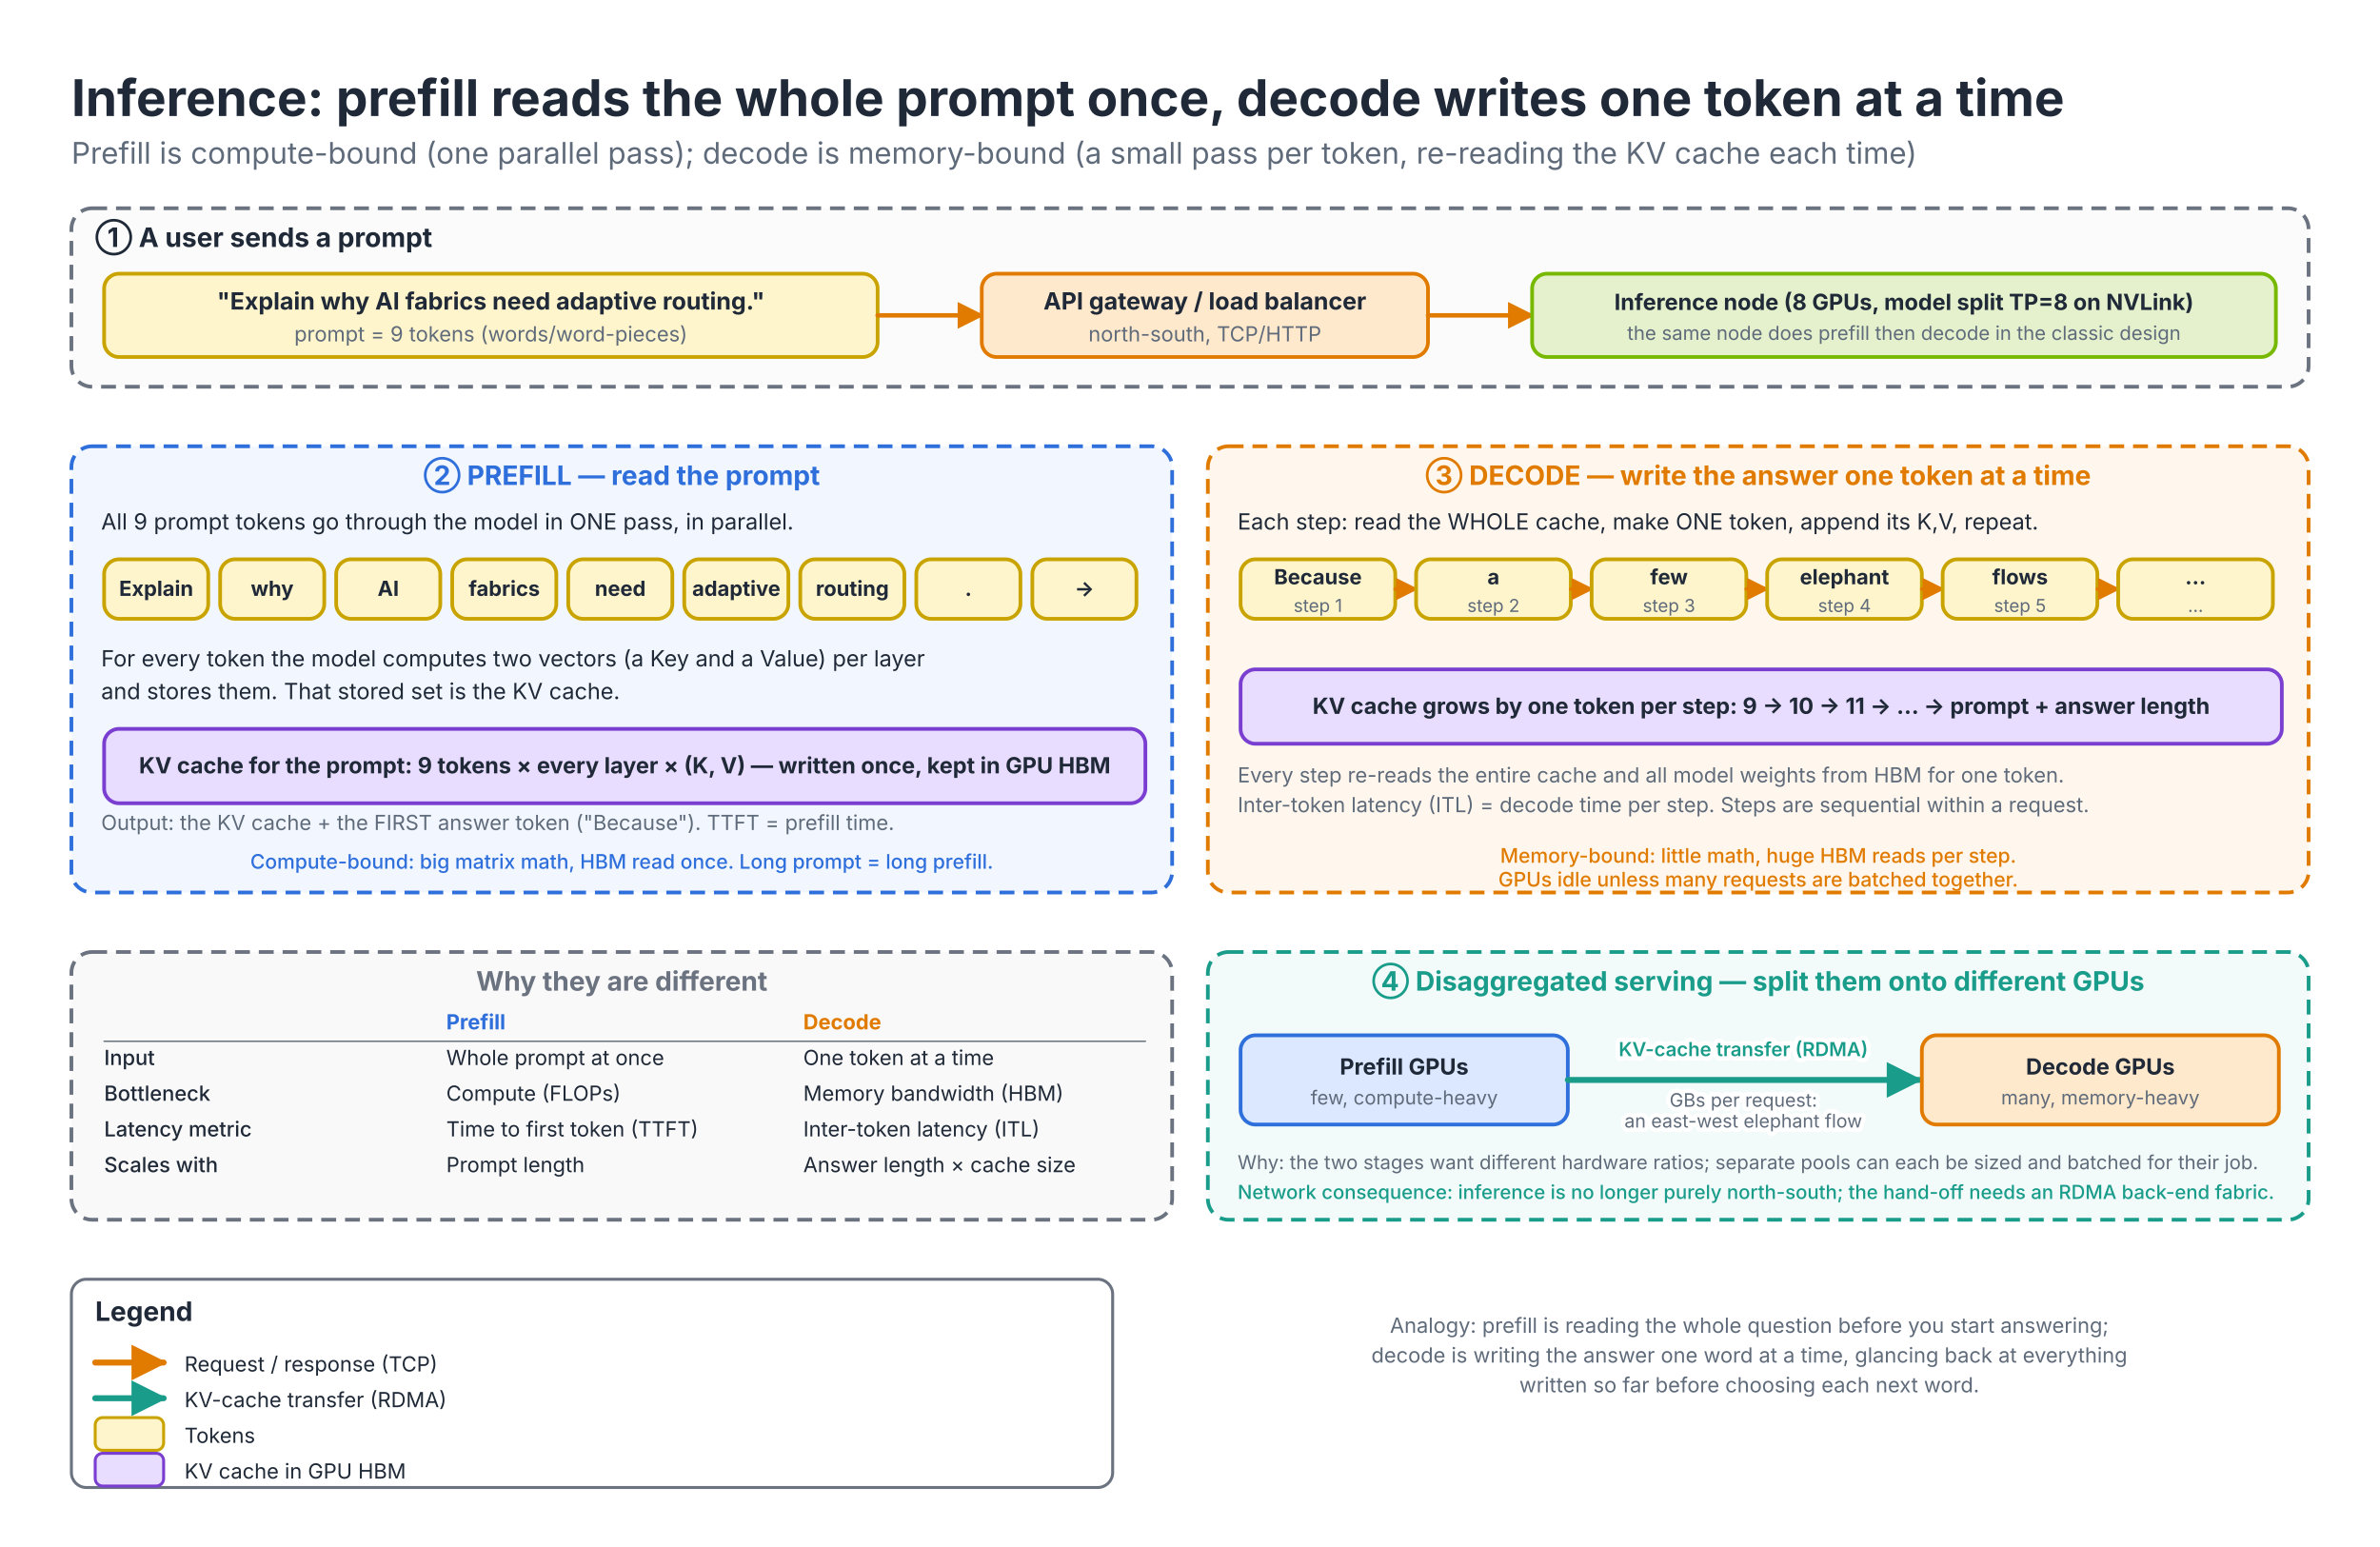
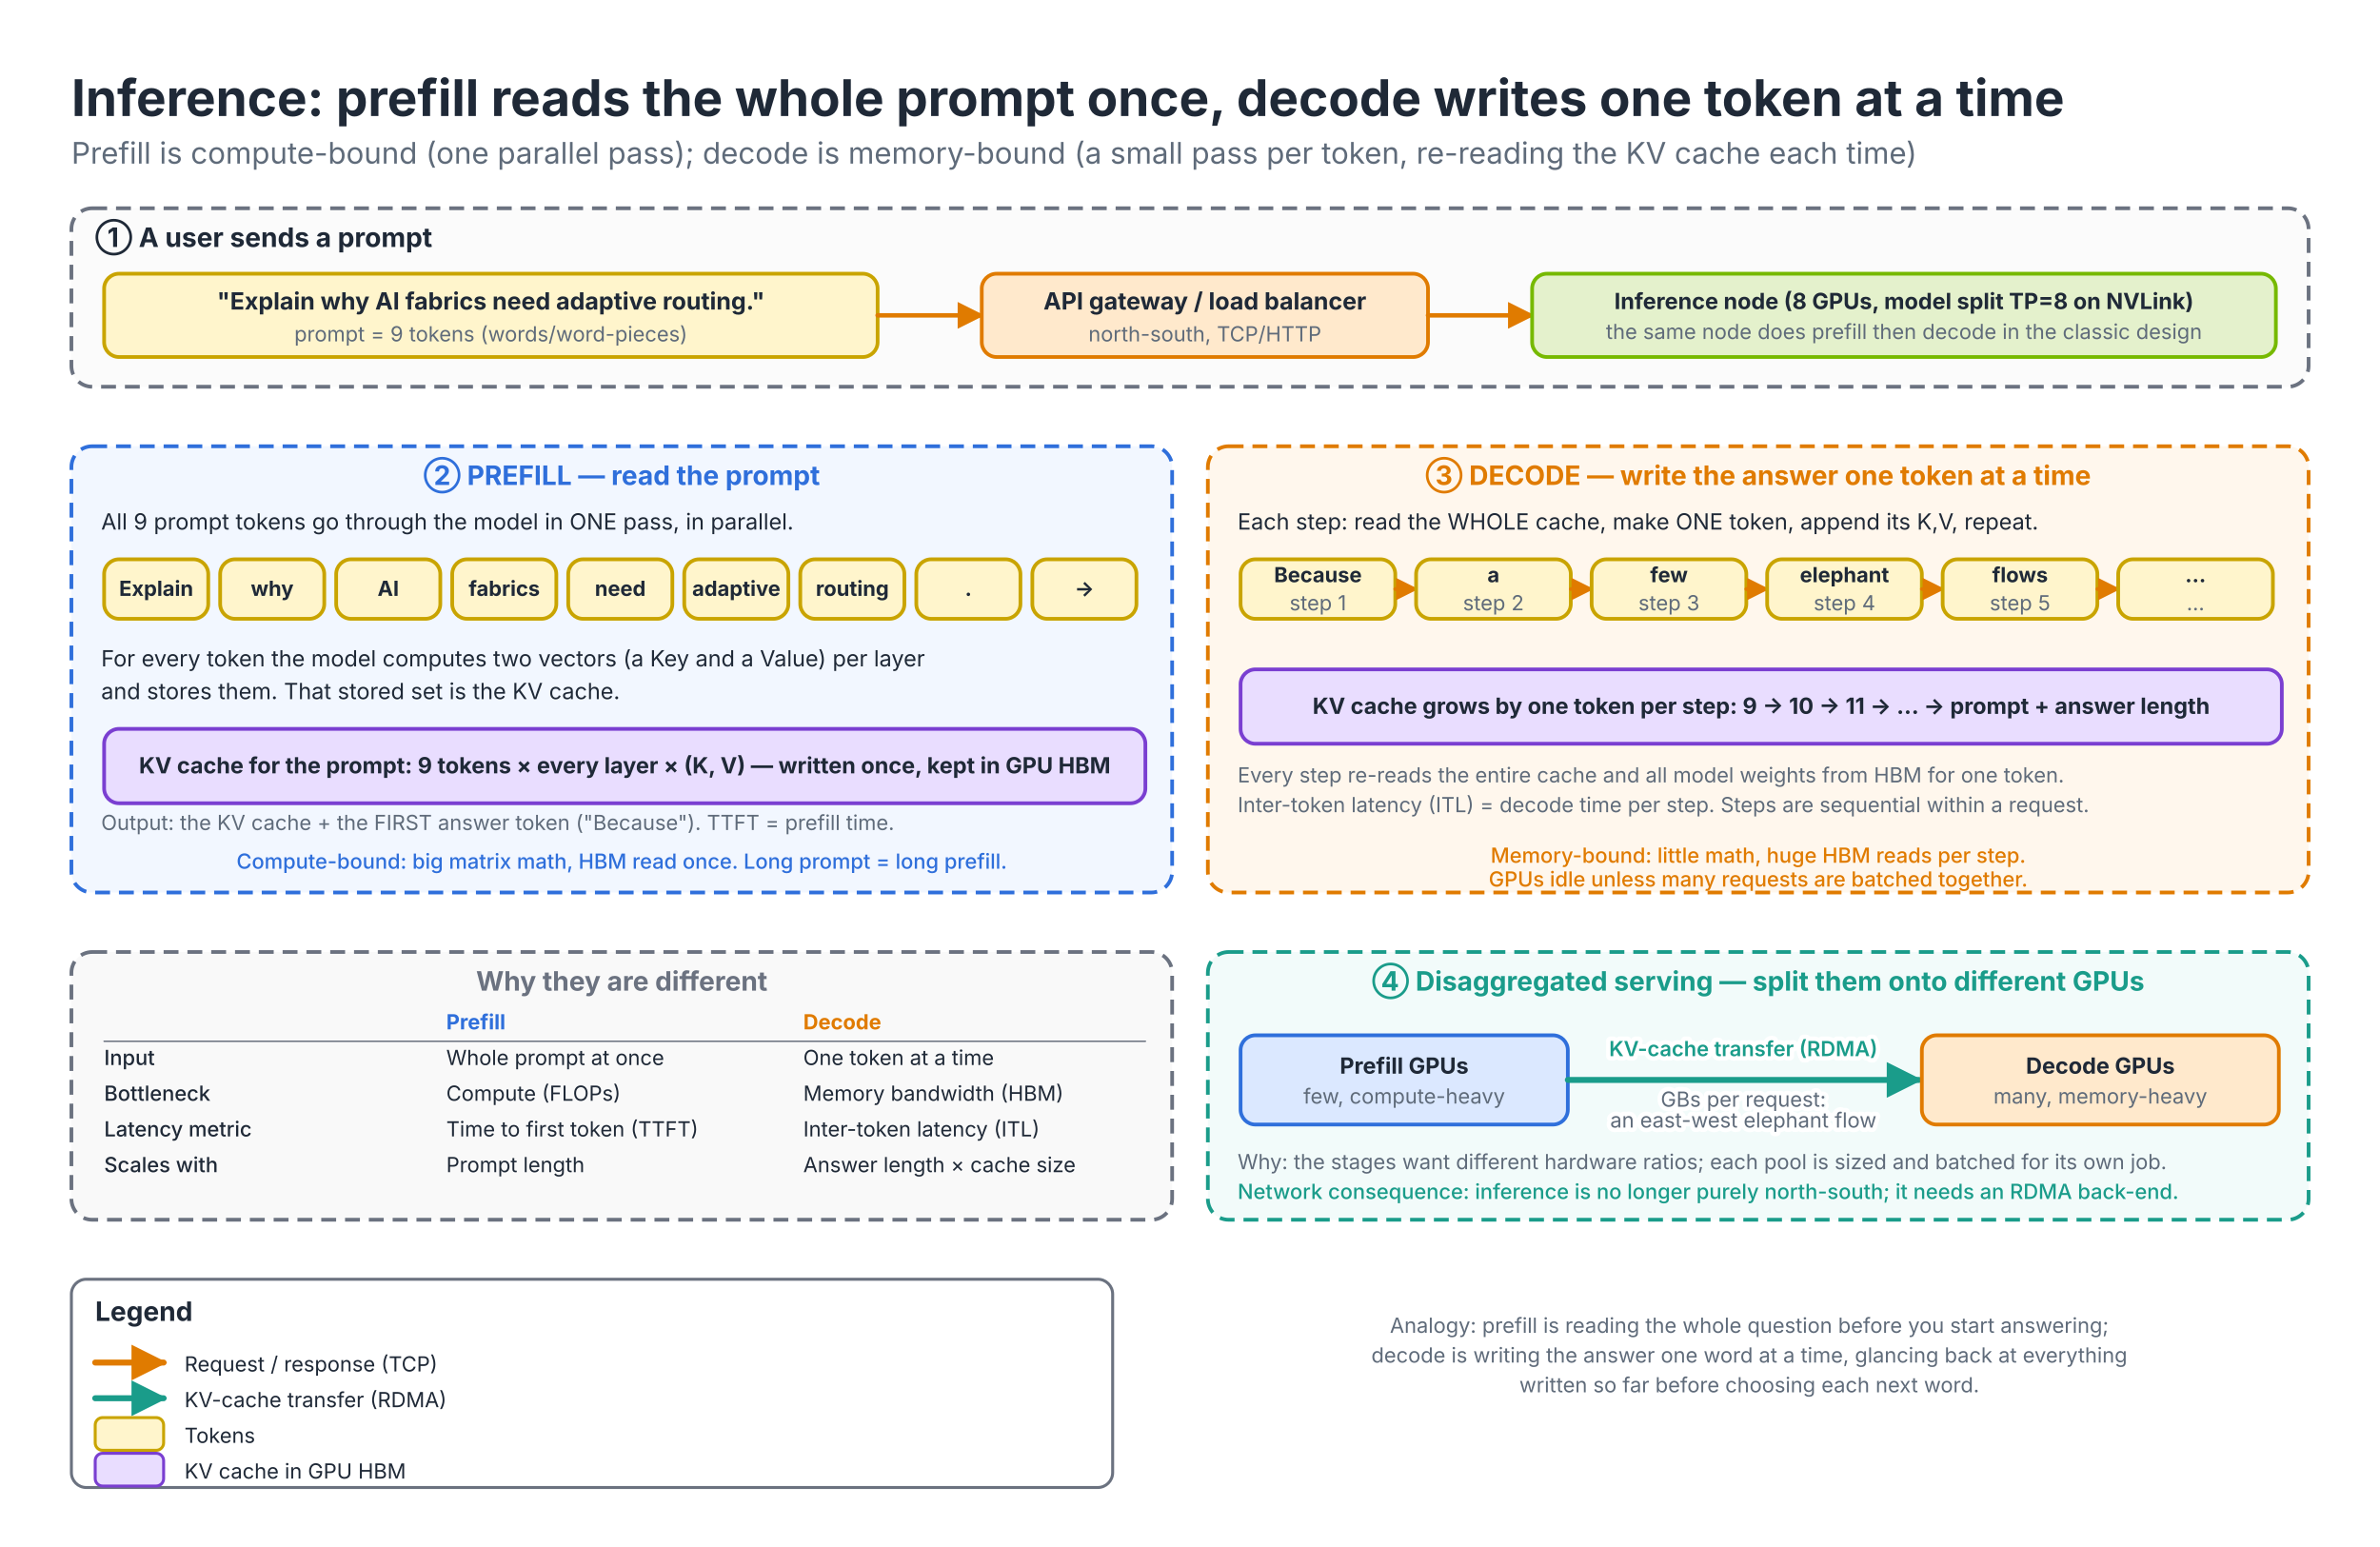
<svg xmlns="http://www.w3.org/2000/svg" viewBox="0 0 1600 1040" width="100%" role="img" aria-label="Inference: prefill reads the whole prompt once, decode writes one token at a time">
  <defs>
    <marker id="arrow-blue" viewBox="0 0 10 10" refX="9" refY="5" markerWidth="6" markerHeight="6" orient="auto-start-reverse">
      <path d="M0,0 L10,5 L0,10 z" fill="#2f6fdb" />
    </marker>
    <marker id="arrow-orange" viewBox="0 0 10 10" refX="9" refY="5" markerWidth="6" markerHeight="6" orient="auto-start-reverse">
      <path d="M0,0 L10,5 L0,10 z" fill="#e07b00" />
    </marker>
    <marker id="arrow-green" viewBox="0 0 10 10" refX="9" refY="5" markerWidth="6" markerHeight="6" orient="auto-start-reverse">
      <path d="M0,0 L10,5 L0,10 z" fill="#76b900" />
    </marker>
    <marker id="arrow-teal" viewBox="0 0 10 10" refX="9" refY="5" markerWidth="6" markerHeight="6" orient="auto-start-reverse">
      <path d="M0,0 L10,5 L0,10 z" fill="#1a9c8a" />
    </marker>
    <marker id="arrow-gray" viewBox="0 0 10 10" refX="9" refY="5" markerWidth="6" markerHeight="6" orient="auto-start-reverse">
      <path d="M0,0 L10,5 L0,10 z" fill="#6b7280" />
    </marker>
    <marker id="arrow-red" viewBox="0 0 10 10" refX="9" refY="5" markerWidth="6" markerHeight="6" orient="auto-start-reverse">
      <path d="M0,0 L10,5 L0,10 z" fill="#d93025" />
    </marker>
    <marker id="arrow-purple" viewBox="0 0 10 10" refX="9" refY="5" markerWidth="6" markerHeight="6" orient="auto-start-reverse">
      <path d="M0,0 L10,5 L0,10 z" fill="#7a3fd1" />
    </marker>
    <marker id="arrow-dark" viewBox="0 0 10 10" refX="9" refY="5" markerWidth="6" markerHeight="6" orient="auto-start-reverse">
      <path d="M0,0 L10,5 L0,10 z" fill="#1f2937" />
    </marker>
    <marker id="arrow-gold" viewBox="0 0 10 10" refX="9" refY="5" markerWidth="6" markerHeight="6" orient="auto-start-reverse">
      <path d="M0,0 L10,5 L0,10 z" fill="#c9a400" />
    </marker>
  </defs>
  <rect x="0" y="0" width="1600" height="1040" fill="#ffffff" />
  <text x="48" y="78" font-family="Inter, 'Segoe UI', Helvetica, Arial, sans-serif" font-size="34" font-weight="700" fill="#1f2937">Inference: prefill reads the whole prompt once, decode writes one token at a time</text>
  <text x="48" y="110" font-family="Inter, 'Segoe UI', Helvetica, Arial, sans-serif" font-size="20" fill="#5f6b7a">Prefill is compute-bound (one parallel pass); decode is memory-bound (a small pass per token, re-reading the KV cache each time)</text>
  <g>
    <rect x="48" y="140" width="1504" height="120" rx="14" fill="#eeeeee" fill-opacity="0.2" stroke="#6b7280" stroke-width="2.5" stroke-dasharray="10 6" />
  </g>
  <text x="64.0" y="166.0" font-family="Inter, 'Segoe UI', Helvetica, Arial, sans-serif" font-size="18" font-weight="700" fill="#1f2937" text-anchor="start">① A user sends a prompt</text>
  <g>
    <rect x="70" y="184" width="520" height="56" rx="10" fill="#fff5cc" stroke="#c9a400" stroke-width="2.5" />
    <text x="330.0" y="208.1" font-family="Inter, 'Segoe UI', Helvetica, Arial, sans-serif" font-size="16" font-weight="700" fill="#1f2937" text-anchor="middle">"Explain why AI fabrics need adaptive routing."</text>
    <text x="330.0" y="229.5" font-family="Inter, 'Segoe UI', Helvetica, Arial, sans-serif" font-size="14" fill="#5f6b7a" text-anchor="middle">prompt = 9 tokens (words/word-pieces)</text>
  </g>
  <path d="M590.0,212.0 L660.0,212.0" fill="none" stroke="#e07b00" stroke-width="3" stroke-linecap="round" stroke-linejoin="round" marker-end="url(#arrow-orange)" />
  <g>
    <rect x="660" y="184" width="300" height="56" rx="10" fill="#ffe9cc" stroke="#e07b00" stroke-width="2.5" />
    <text x="810.0" y="208.1" font-family="Inter, 'Segoe UI', Helvetica, Arial, sans-serif" font-size="16" font-weight="700" fill="#1f2937" text-anchor="middle">API gateway / load balancer</text>
    <text x="810.0" y="229.5" font-family="Inter, 'Segoe UI', Helvetica, Arial, sans-serif" font-size="14" fill="#5f6b7a" text-anchor="middle">north-south, TCP/HTTP</text>
  </g>
  <path d="M960.0,212.0 L1030.0,212.0" fill="none" stroke="#e07b00" stroke-width="3" stroke-linecap="round" stroke-linejoin="round" marker-end="url(#arrow-orange)" />
  <g>
    <rect x="1030" y="184" width="500" height="56" rx="10" fill="#e4f1cc" stroke="#76b900" stroke-width="2.5" />
-     <text x="1280.0" y="208.4" font-family="Inter, 'Segoe UI', Helvetica, Arial, sans-serif" font-size="15" font-weight="700" fill="#1f2937" text-anchor="middle">Inference node (8 GPUs, model split TP=8 on NVLink)</text>
-     <text x="1280.0" y="228.5" font-family="Inter, 'Segoe UI', Helvetica, Arial, sans-serif" font-size="13" fill="#5f6b7a" text-anchor="middle">the same node does prefill then decode in the classic design</text>
+     <text x="1280.0" y="207.8" font-family="Inter, 'Segoe UI', Helvetica, Arial, sans-serif" font-size="15" font-weight="700" fill="#1f2937" text-anchor="middle">Inference node (8 GPUs, model split TP=8 on NVLink)</text>
+     <text x="1280.0" y="227.9" font-family="Inter, 'Segoe UI', Helvetica, Arial, sans-serif" font-size="14" fill="#5f6b7a" text-anchor="middle">the same node does prefill then decode in the classic design</text>
  </g>
  <g>
    <rect x="48" y="300" width="740" height="300" rx="14" fill="#dbe8ff" fill-opacity="0.35" stroke="#2f6fdb" stroke-width="2.5" stroke-dasharray="10 6" />
  </g>
  <text x="418.0" y="326.0" font-family="Inter, 'Segoe UI', Helvetica, Arial, sans-serif" font-size="18" font-weight="700" fill="#2f6fdb" text-anchor="middle">② PREFILL — read the prompt</text>
  <text x="68.0" y="356.0" font-family="Inter, 'Segoe UI', Helvetica, Arial, sans-serif" font-size="15" font-weight="400" fill="#1f2937" text-anchor="start">All 9 prompt tokens go through the model in ONE pass, in parallel.</text>
  <g>
    <rect x="70" y="376" width="70" height="40" rx="10" fill="#fff5cc" stroke="#c9a400" stroke-width="2.5" />
    <text x="105.0" y="400.6" font-family="Inter, 'Segoe UI', Helvetica, Arial, sans-serif" font-size="14" font-weight="700" fill="#1f2937" text-anchor="middle">Explain</text>
  </g>
  <g>
    <rect x="148" y="376" width="70" height="40" rx="10" fill="#fff5cc" stroke="#c9a400" stroke-width="2.5" />
    <text x="183.0" y="400.6" font-family="Inter, 'Segoe UI', Helvetica, Arial, sans-serif" font-size="14" font-weight="700" fill="#1f2937" text-anchor="middle">why</text>
  </g>
  <g>
    <rect x="226" y="376" width="70" height="40" rx="10" fill="#fff5cc" stroke="#c9a400" stroke-width="2.5" />
    <text x="261.0" y="400.6" font-family="Inter, 'Segoe UI', Helvetica, Arial, sans-serif" font-size="14" font-weight="700" fill="#1f2937" text-anchor="middle">AI</text>
  </g>
  <g>
    <rect x="304" y="376" width="70" height="40" rx="10" fill="#fff5cc" stroke="#c9a400" stroke-width="2.5" />
    <text x="339.0" y="400.6" font-family="Inter, 'Segoe UI', Helvetica, Arial, sans-serif" font-size="14" font-weight="700" fill="#1f2937" text-anchor="middle">fabrics</text>
  </g>
  <g>
    <rect x="382" y="376" width="70" height="40" rx="10" fill="#fff5cc" stroke="#c9a400" stroke-width="2.5" />
    <text x="417.0" y="400.6" font-family="Inter, 'Segoe UI', Helvetica, Arial, sans-serif" font-size="14" font-weight="700" fill="#1f2937" text-anchor="middle">need</text>
  </g>
  <g>
    <rect x="460" y="376" width="70" height="40" rx="10" fill="#fff5cc" stroke="#c9a400" stroke-width="2.5" />
    <text x="495.0" y="400.6" font-family="Inter, 'Segoe UI', Helvetica, Arial, sans-serif" font-size="14" font-weight="700" fill="#1f2937" text-anchor="middle">adaptive</text>
  </g>
  <g>
    <rect x="538" y="376" width="70" height="40" rx="10" fill="#fff5cc" stroke="#c9a400" stroke-width="2.5" />
    <text x="573.0" y="400.6" font-family="Inter, 'Segoe UI', Helvetica, Arial, sans-serif" font-size="14" font-weight="700" fill="#1f2937" text-anchor="middle">routing</text>
  </g>
  <g>
    <rect x="616" y="376" width="70" height="40" rx="10" fill="#fff5cc" stroke="#c9a400" stroke-width="2.5" />
    <text x="651.0" y="400.6" font-family="Inter, 'Segoe UI', Helvetica, Arial, sans-serif" font-size="14" font-weight="700" fill="#1f2937" text-anchor="middle">.</text>
  </g>
  <g>
    <rect x="694" y="376" width="70" height="40" rx="10" fill="#fff5cc" stroke="#c9a400" stroke-width="2.5" />
    <text x="729.0" y="400.6" font-family="Inter, 'Segoe UI', Helvetica, Arial, sans-serif" font-size="14" font-weight="700" fill="#1f2937" text-anchor="middle">→</text>
  </g>
  <text x="68.0" y="448.0" font-family="Inter, 'Segoe UI', Helvetica, Arial, sans-serif" font-size="15" font-weight="400" fill="#1f2937" text-anchor="start">For every token the model computes two vectors (a Key and a Value) per layer</text>
  <text x="68.0" y="470.0" font-family="Inter, 'Segoe UI', Helvetica, Arial, sans-serif" font-size="15" font-weight="400" fill="#1f2937" text-anchor="start">and stores them. That stored set is the KV cache.</text>
  <g>
    <rect x="70" y="490" width="700" height="50" rx="10" fill="#e9ddff" stroke="#7a3fd1" stroke-width="2.5" />
    <text x="420.0" y="519.9" font-family="Inter, 'Segoe UI', Helvetica, Arial, sans-serif" font-size="15" font-weight="700" fill="#1f2937" text-anchor="middle">KV cache for the prompt: 9 tokens × every layer × (K, V)  — written once, kept in GPU HBM</text>
  </g>
  <text x="68.0" y="558.0" font-family="Inter, 'Segoe UI', Helvetica, Arial, sans-serif" font-size="14" font-weight="400" fill="#5f6b7a" text-anchor="start">Output: the KV cache + the FIRST answer token ("Because"). TTFT = prefill time.</text>
-   <text x="418.0" y="584.0" font-family="Inter, 'Segoe UI', Helvetica, Arial, sans-serif" font-size="13.5" font-weight="500" fill="#2f6fdb" text-anchor="middle">Compute-bound: big matrix math, HBM read once. Long prompt = long prefill.</text>
+   <text x="418.0" y="584.0" font-family="Inter, 'Segoe UI', Helvetica, Arial, sans-serif" font-size="14" font-weight="500" fill="#2f6fdb" text-anchor="middle">Compute-bound: big matrix math, HBM read once. Long prompt = long prefill.</text>
  <g>
    <rect x="812" y="300" width="740" height="300" rx="14" fill="#ffe9cc" fill-opacity="0.35" stroke="#e07b00" stroke-width="2.5" stroke-dasharray="10 6" />
  </g>
  <text x="1182.0" y="326.0" font-family="Inter, 'Segoe UI', Helvetica, Arial, sans-serif" font-size="18" font-weight="700" fill="#e07b00" text-anchor="middle">③ DECODE — write the answer one token at a time</text>
  <text x="832.0" y="356.0" font-family="Inter, 'Segoe UI', Helvetica, Arial, sans-serif" font-size="15" font-weight="400" fill="#1f2937" text-anchor="start">Each step: read the WHOLE cache, make ONE token, append its K,V, repeat.</text>
  <g>
    <rect x="834" y="376" width="104" height="40" rx="10" fill="#fff5cc" stroke="#c9a400" stroke-width="2.5" />
-     <text x="886.0" y="392.8" font-family="Inter, 'Segoe UI', Helvetica, Arial, sans-serif" font-size="14" font-weight="700" fill="#1f2937" text-anchor="middle">Because</text>
-     <text x="886.0" y="411.4" font-family="Inter, 'Segoe UI', Helvetica, Arial, sans-serif" font-size="12" fill="#5f6b7a" text-anchor="middle">step 1</text>
+     <text x="886.0" y="391.4" font-family="Inter, 'Segoe UI', Helvetica, Arial, sans-serif" font-size="14" font-weight="700" fill="#1f2937" text-anchor="middle">Because</text>
+     <text x="886.0" y="410.3" font-family="Inter, 'Segoe UI', Helvetica, Arial, sans-serif" font-size="14" fill="#5f6b7a" text-anchor="middle">step 1</text>
  </g>
  <path d="M938.0,396.0 L952.0,396.0" fill="none" stroke="#e07b00" stroke-width="2.5" stroke-linecap="round" stroke-linejoin="round" marker-end="url(#arrow-orange)" />
  <g>
    <rect x="952" y="376" width="104" height="40" rx="10" fill="#fff5cc" stroke="#c9a400" stroke-width="2.5" />
-     <text x="1004.0" y="392.8" font-family="Inter, 'Segoe UI', Helvetica, Arial, sans-serif" font-size="14" font-weight="700" fill="#1f2937" text-anchor="middle">a</text>
-     <text x="1004.0" y="411.4" font-family="Inter, 'Segoe UI', Helvetica, Arial, sans-serif" font-size="12" fill="#5f6b7a" text-anchor="middle">step 2</text>
+     <text x="1004.0" y="391.4" font-family="Inter, 'Segoe UI', Helvetica, Arial, sans-serif" font-size="14" font-weight="700" fill="#1f2937" text-anchor="middle">a</text>
+     <text x="1004.0" y="410.3" font-family="Inter, 'Segoe UI', Helvetica, Arial, sans-serif" font-size="14" fill="#5f6b7a" text-anchor="middle">step 2</text>
  </g>
  <path d="M1056.0,396.0 L1070.0,396.0" fill="none" stroke="#e07b00" stroke-width="2.5" stroke-linecap="round" stroke-linejoin="round" marker-end="url(#arrow-orange)" />
  <g>
    <rect x="1070" y="376" width="104" height="40" rx="10" fill="#fff5cc" stroke="#c9a400" stroke-width="2.5" />
-     <text x="1122.0" y="392.8" font-family="Inter, 'Segoe UI', Helvetica, Arial, sans-serif" font-size="14" font-weight="700" fill="#1f2937" text-anchor="middle">few</text>
-     <text x="1122.0" y="411.4" font-family="Inter, 'Segoe UI', Helvetica, Arial, sans-serif" font-size="12" fill="#5f6b7a" text-anchor="middle">step 3</text>
+     <text x="1122.0" y="391.4" font-family="Inter, 'Segoe UI', Helvetica, Arial, sans-serif" font-size="14" font-weight="700" fill="#1f2937" text-anchor="middle">few</text>
+     <text x="1122.0" y="410.3" font-family="Inter, 'Segoe UI', Helvetica, Arial, sans-serif" font-size="14" fill="#5f6b7a" text-anchor="middle">step 3</text>
  </g>
  <path d="M1174.0,396.0 L1188.0,396.0" fill="none" stroke="#e07b00" stroke-width="2.5" stroke-linecap="round" stroke-linejoin="round" marker-end="url(#arrow-orange)" />
  <g>
    <rect x="1188" y="376" width="104" height="40" rx="10" fill="#fff5cc" stroke="#c9a400" stroke-width="2.5" />
-     <text x="1240.0" y="392.8" font-family="Inter, 'Segoe UI', Helvetica, Arial, sans-serif" font-size="14" font-weight="700" fill="#1f2937" text-anchor="middle">elephant</text>
-     <text x="1240.0" y="411.4" font-family="Inter, 'Segoe UI', Helvetica, Arial, sans-serif" font-size="12" fill="#5f6b7a" text-anchor="middle">step 4</text>
+     <text x="1240.0" y="391.4" font-family="Inter, 'Segoe UI', Helvetica, Arial, sans-serif" font-size="14" font-weight="700" fill="#1f2937" text-anchor="middle">elephant</text>
+     <text x="1240.0" y="410.3" font-family="Inter, 'Segoe UI', Helvetica, Arial, sans-serif" font-size="14" fill="#5f6b7a" text-anchor="middle">step 4</text>
  </g>
  <path d="M1292.0,396.0 L1306.0,396.0" fill="none" stroke="#e07b00" stroke-width="2.5" stroke-linecap="round" stroke-linejoin="round" marker-end="url(#arrow-orange)" />
  <g>
    <rect x="1306" y="376" width="104" height="40" rx="10" fill="#fff5cc" stroke="#c9a400" stroke-width="2.5" />
-     <text x="1358.0" y="392.8" font-family="Inter, 'Segoe UI', Helvetica, Arial, sans-serif" font-size="14" font-weight="700" fill="#1f2937" text-anchor="middle">flows</text>
-     <text x="1358.0" y="411.4" font-family="Inter, 'Segoe UI', Helvetica, Arial, sans-serif" font-size="12" fill="#5f6b7a" text-anchor="middle">step 5</text>
+     <text x="1358.0" y="391.4" font-family="Inter, 'Segoe UI', Helvetica, Arial, sans-serif" font-size="14" font-weight="700" fill="#1f2937" text-anchor="middle">flows</text>
+     <text x="1358.0" y="410.3" font-family="Inter, 'Segoe UI', Helvetica, Arial, sans-serif" font-size="14" fill="#5f6b7a" text-anchor="middle">step 5</text>
  </g>
  <path d="M1410.0,396.0 L1424.0,396.0" fill="none" stroke="#e07b00" stroke-width="2.5" stroke-linecap="round" stroke-linejoin="round" marker-end="url(#arrow-orange)" />
  <g>
    <rect x="1424" y="376" width="104" height="40" rx="10" fill="#fff5cc" stroke="#c9a400" stroke-width="2.5" />
-     <text x="1476.0" y="392.8" font-family="Inter, 'Segoe UI', Helvetica, Arial, sans-serif" font-size="14" font-weight="700" fill="#1f2937" text-anchor="middle">…</text>
-     <text x="1476.0" y="411.4" font-family="Inter, 'Segoe UI', Helvetica, Arial, sans-serif" font-size="12" fill="#5f6b7a" text-anchor="middle">…</text>
+     <text x="1476.0" y="391.4" font-family="Inter, 'Segoe UI', Helvetica, Arial, sans-serif" font-size="14" font-weight="700" fill="#1f2937" text-anchor="middle">…</text>
+     <text x="1476.0" y="410.3" font-family="Inter, 'Segoe UI', Helvetica, Arial, sans-serif" font-size="14" fill="#5f6b7a" text-anchor="middle">…</text>
  </g>
  <g>
    <rect x="834" y="450" width="700" height="50" rx="10" fill="#e9ddff" stroke="#7a3fd1" stroke-width="2.5" />
    <text x="1184.0" y="479.9" font-family="Inter, 'Segoe UI', Helvetica, Arial, sans-serif" font-size="15" font-weight="700" fill="#1f2937" text-anchor="middle">KV cache grows by one token per step: 9 → 10 → 11 → … → prompt + answer length</text>
  </g>
  <text x="832.0" y="526.0" font-family="Inter, 'Segoe UI', Helvetica, Arial, sans-serif" font-size="14" font-weight="400" fill="#5f6b7a" text-anchor="start">Every step re-reads the entire cache and all model weights from HBM for one token.</text>
  <text x="832.0" y="546.0" font-family="Inter, 'Segoe UI', Helvetica, Arial, sans-serif" font-size="14" font-weight="400" fill="#5f6b7a" text-anchor="start">Inter-token latency (ITL) = decode time per step. Steps are sequential within a request.</text>
-   <text x="1182.0" y="580.0" font-family="Inter, 'Segoe UI', Helvetica, Arial, sans-serif" font-size="13.5" font-weight="500" fill="#e07b00" text-anchor="middle">Memory-bound: little math, huge HBM reads per step.</text>
-   <text x="1182.0" y="596.0" font-family="Inter, 'Segoe UI', Helvetica, Arial, sans-serif" font-size="13.5" font-weight="500" fill="#e07b00" text-anchor="middle">GPUs idle unless many requests are batched together.</text>
+   <text x="1182.0" y="580.0" font-family="Inter, 'Segoe UI', Helvetica, Arial, sans-serif" font-size="14" font-weight="500" fill="#e07b00" text-anchor="middle">Memory-bound: little math, huge HBM reads per step.</text>
+   <text x="1182.0" y="596.0" font-family="Inter, 'Segoe UI', Helvetica, Arial, sans-serif" font-size="14" font-weight="500" fill="#e07b00" text-anchor="middle">GPUs idle unless many requests are batched together.</text>
  <g>
    <rect x="48" y="640" width="740" height="180" rx="14" fill="#eeeeee" fill-opacity="0.35" stroke="#6b7280" stroke-width="2.5" stroke-dasharray="10 6" />
  </g>
  <text x="418.0" y="666.0" font-family="Inter, 'Segoe UI', Helvetica, Arial, sans-serif" font-size="18" font-weight="700" fill="#6b7280" text-anchor="middle">Why they are different</text>
  <text x="70.0" y="692.0" font-family="Inter, 'Segoe UI', Helvetica, Arial, sans-serif" font-size="14" font-weight="700" fill="#1f2937" text-anchor="start" />
  <text x="300.0" y="692.0" font-family="Inter, 'Segoe UI', Helvetica, Arial, sans-serif" font-size="14" font-weight="700" fill="#2f6fdb" text-anchor="start">Prefill</text>
  <text x="540.0" y="692.0" font-family="Inter, 'Segoe UI', Helvetica, Arial, sans-serif" font-size="14" font-weight="700" fill="#e07b00" text-anchor="start">Decode</text>
  <text x="70.0" y="716.0" font-family="Inter, 'Segoe UI', Helvetica, Arial, sans-serif" font-size="14" font-weight="500" fill="#1f2937" text-anchor="start">Input</text>
  <text x="300.0" y="716.0" font-family="Inter, 'Segoe UI', Helvetica, Arial, sans-serif" font-size="14" font-weight="400" fill="#1f2937" text-anchor="start">Whole prompt at once</text>
  <text x="540.0" y="716.0" font-family="Inter, 'Segoe UI', Helvetica, Arial, sans-serif" font-size="14" font-weight="400" fill="#1f2937" text-anchor="start">One token at a time</text>
  <text x="70.0" y="740.0" font-family="Inter, 'Segoe UI', Helvetica, Arial, sans-serif" font-size="14" font-weight="500" fill="#1f2937" text-anchor="start">Bottleneck</text>
  <text x="300.0" y="740.0" font-family="Inter, 'Segoe UI', Helvetica, Arial, sans-serif" font-size="14" font-weight="400" fill="#1f2937" text-anchor="start">Compute (FLOPs)</text>
  <text x="540.0" y="740.0" font-family="Inter, 'Segoe UI', Helvetica, Arial, sans-serif" font-size="14" font-weight="400" fill="#1f2937" text-anchor="start">Memory bandwidth (HBM)</text>
  <text x="70.0" y="764.0" font-family="Inter, 'Segoe UI', Helvetica, Arial, sans-serif" font-size="14" font-weight="500" fill="#1f2937" text-anchor="start">Latency metric</text>
  <text x="300.0" y="764.0" font-family="Inter, 'Segoe UI', Helvetica, Arial, sans-serif" font-size="14" font-weight="400" fill="#1f2937" text-anchor="start">Time to first token (TTFT)</text>
  <text x="540.0" y="764.0" font-family="Inter, 'Segoe UI', Helvetica, Arial, sans-serif" font-size="14" font-weight="400" fill="#1f2937" text-anchor="start">Inter-token latency (ITL)</text>
  <text x="70.0" y="788.0" font-family="Inter, 'Segoe UI', Helvetica, Arial, sans-serif" font-size="14" font-weight="500" fill="#1f2937" text-anchor="start">Scales with</text>
  <text x="300.0" y="788.0" font-family="Inter, 'Segoe UI', Helvetica, Arial, sans-serif" font-size="14" font-weight="400" fill="#1f2937" text-anchor="start">Prompt length</text>
  <text x="540.0" y="788.0" font-family="Inter, 'Segoe UI', Helvetica, Arial, sans-serif" font-size="14" font-weight="400" fill="#1f2937" text-anchor="start">Answer length × cache size</text>
  <path d="M70.0,700.0 L770.0,700.0" fill="none" stroke="#6b7280" stroke-width="1" stroke-linecap="round" stroke-linejoin="round" />
  <g>
    <rect x="812" y="640" width="740" height="180" rx="14" fill="#d9f3f0" fill-opacity="0.35" stroke="#1a9c8a" stroke-width="2.5" stroke-dasharray="10 6" />
  </g>
  <text x="1182.0" y="666.0" font-family="Inter, 'Segoe UI', Helvetica, Arial, sans-serif" font-size="18" font-weight="700" fill="#1a9c8a" text-anchor="middle">④ Disaggregated serving — split them onto different GPUs</text>
  <g>
    <rect x="834" y="696" width="220" height="60" rx="10" fill="#dbe8ff" stroke="#2f6fdb" stroke-width="2.5" />
-     <text x="944.0" y="722.4" font-family="Inter, 'Segoe UI', Helvetica, Arial, sans-serif" font-size="15" font-weight="700" fill="#1f2937" text-anchor="middle">Prefill GPUs</text>
-     <text x="944.0" y="742.5" font-family="Inter, 'Segoe UI', Helvetica, Arial, sans-serif" font-size="13" fill="#5f6b7a" text-anchor="middle">few, compute-heavy</text>
+     <text x="944.0" y="721.8" font-family="Inter, 'Segoe UI', Helvetica, Arial, sans-serif" font-size="15" font-weight="700" fill="#1f2937" text-anchor="middle">Prefill GPUs</text>
+     <text x="944.0" y="741.9" font-family="Inter, 'Segoe UI', Helvetica, Arial, sans-serif" font-size="14" fill="#5f6b7a" text-anchor="middle">few, compute-heavy</text>
  </g>
  <path d="M1054.0,726.0 L1290.0,726.0" fill="none" stroke="#1a9c8a" stroke-width="4" stroke-linecap="round" stroke-linejoin="round" marker-end="url(#arrow-teal)" />
-   <text x="1172.0" y="710.0" font-family="Inter, 'Segoe UI', Helvetica, Arial, sans-serif" font-size="13" font-weight="600" fill="#ffffff" stroke="#ffffff" stroke-width="6" stroke-linejoin="round" text-anchor="middle" aria-hidden="true">KV-cache transfer (RDMA)</text>
-   <text x="1172.0" y="710.0" font-family="Inter, 'Segoe UI', Helvetica, Arial, sans-serif" font-size="13" font-weight="600" fill="#1a9c8a" text-anchor="middle">KV-cache transfer (RDMA)</text>
-   <text x="1172.0" y="744.0" font-family="Inter, 'Segoe UI', Helvetica, Arial, sans-serif" font-size="12.5" font-weight="400" fill="#ffffff" stroke="#ffffff" stroke-width="6" stroke-linejoin="round" text-anchor="middle" aria-hidden="true">GBs per request:</text>
-   <text x="1172.0" y="744.0" font-family="Inter, 'Segoe UI', Helvetica, Arial, sans-serif" font-size="12.5" font-weight="400" fill="#5f6b7a" text-anchor="middle">GBs per request:</text>
-   <text x="1172.0" y="758.0" font-family="Inter, 'Segoe UI', Helvetica, Arial, sans-serif" font-size="12.5" font-weight="400" fill="#ffffff" stroke="#ffffff" stroke-width="6" stroke-linejoin="round" text-anchor="middle" aria-hidden="true">an east-west elephant flow</text>
-   <text x="1172.0" y="758.0" font-family="Inter, 'Segoe UI', Helvetica, Arial, sans-serif" font-size="12.5" font-weight="400" fill="#5f6b7a" text-anchor="middle">an east-west elephant flow</text>
+   <text x="1172.0" y="710.0" font-family="Inter, 'Segoe UI', Helvetica, Arial, sans-serif" font-size="14" font-weight="600" fill="#ffffff" stroke="#ffffff" stroke-width="6" stroke-linejoin="round" text-anchor="middle" aria-hidden="true">KV-cache transfer (RDMA)</text>
+   <text x="1172.0" y="710.0" font-family="Inter, 'Segoe UI', Helvetica, Arial, sans-serif" font-size="14" font-weight="600" fill="#1a9c8a" text-anchor="middle">KV-cache transfer (RDMA)</text>
+   <text x="1172.0" y="744.0" font-family="Inter, 'Segoe UI', Helvetica, Arial, sans-serif" font-size="14" font-weight="400" fill="#ffffff" stroke="#ffffff" stroke-width="6" stroke-linejoin="round" text-anchor="middle" aria-hidden="true">GBs per request:</text>
+   <text x="1172.0" y="744.0" font-family="Inter, 'Segoe UI', Helvetica, Arial, sans-serif" font-size="14" font-weight="400" fill="#5f6b7a" text-anchor="middle">GBs per request:</text>
+   <text x="1172.0" y="758.0" font-family="Inter, 'Segoe UI', Helvetica, Arial, sans-serif" font-size="14" font-weight="400" fill="#ffffff" stroke="#ffffff" stroke-width="6" stroke-linejoin="round" text-anchor="middle" aria-hidden="true">an east-west elephant flow</text>
+   <text x="1172.0" y="758.0" font-family="Inter, 'Segoe UI', Helvetica, Arial, sans-serif" font-size="14" font-weight="400" fill="#5f6b7a" text-anchor="middle">an east-west elephant flow</text>
  <g>
    <rect x="1292" y="696" width="240" height="60" rx="10" fill="#ffe9cc" stroke="#e07b00" stroke-width="2.5" />
-     <text x="1412.0" y="722.4" font-family="Inter, 'Segoe UI', Helvetica, Arial, sans-serif" font-size="15" font-weight="700" fill="#1f2937" text-anchor="middle">Decode GPUs</text>
-     <text x="1412.0" y="742.5" font-family="Inter, 'Segoe UI', Helvetica, Arial, sans-serif" font-size="13" fill="#5f6b7a" text-anchor="middle">many, memory-heavy</text>
-   </g>
-   <text x="832.0" y="786.0" font-family="Inter, 'Segoe UI', Helvetica, Arial, sans-serif" font-size="13" font-weight="400" fill="#5f6b7a" text-anchor="start">Why: the two stages want different hardware ratios; separate pools can each be sized and batched for their job.</text>
-   <text x="832.0" y="806.0" font-family="Inter, 'Segoe UI', Helvetica, Arial, sans-serif" font-size="13" font-weight="500" fill="#1a9c8a" text-anchor="start">Network consequence: inference is no longer purely north-south; the hand-off needs an RDMA back-end fabric.</text>
+     <text x="1412.0" y="721.8" font-family="Inter, 'Segoe UI', Helvetica, Arial, sans-serif" font-size="15" font-weight="700" fill="#1f2937" text-anchor="middle">Decode GPUs</text>
+     <text x="1412.0" y="741.9" font-family="Inter, 'Segoe UI', Helvetica, Arial, sans-serif" font-size="14" fill="#5f6b7a" text-anchor="middle">many, memory-heavy</text>
+   </g>
+   <text x="832.0" y="786.0" font-family="Inter, 'Segoe UI', Helvetica, Arial, sans-serif" font-size="14" font-weight="400" fill="#5f6b7a" text-anchor="start">Why: the stages want different hardware ratios; each pool is sized and batched for its own job.</text>
+   <text x="832.0" y="806.0" font-family="Inter, 'Segoe UI', Helvetica, Arial, sans-serif" font-size="14" font-weight="500" fill="#1a9c8a" text-anchor="start">Network consequence: inference is no longer purely north-south; it needs an RDMA back-end.</text>
  <rect x="48" y="860" width="700" height="140" rx="10" fill="#ffffff" stroke="#6b7280" stroke-width="2" />
  <text x="64.0" y="888.0" font-family="Inter, 'Segoe UI', Helvetica, Arial, sans-serif" font-size="18" font-weight="700" fill="#1f2937" text-anchor="start">Legend</text>
  <path d="M64,916.0 L110,916.0" fill="none" stroke="#e07b00" stroke-width="4" stroke-linecap="round" marker-end="url(#arrow-orange)" />
  <text x="124.0" y="922.0" font-family="Inter, 'Segoe UI', Helvetica, Arial, sans-serif" font-size="14" font-weight="400" fill="#1f2937" text-anchor="start">Request / response (TCP)</text>
  <path d="M64,940.0 L110,940.0" fill="none" stroke="#1a9c8a" stroke-width="4" stroke-linecap="round" marker-end="url(#arrow-teal)" />
  <text x="124.0" y="946.0" font-family="Inter, 'Segoe UI', Helvetica, Arial, sans-serif" font-size="14" font-weight="400" fill="#1f2937" text-anchor="start">KV-cache transfer (RDMA)</text>
  <rect x="64" y="953.0" width="46" height="22" rx="5" fill="#fff5cc" stroke="#c9a400" stroke-width="2" />
  <text x="124.0" y="970.0" font-family="Inter, 'Segoe UI', Helvetica, Arial, sans-serif" font-size="14" font-weight="400" fill="#1f2937" text-anchor="start">Tokens</text>
  <rect x="64" y="977.0" width="46" height="22" rx="5" fill="#e9ddff" stroke="#7a3fd1" stroke-width="2" />
  <text x="124.0" y="994.0" font-family="Inter, 'Segoe UI', Helvetica, Arial, sans-serif" font-size="14" font-weight="400" fill="#1f2937" text-anchor="start">KV cache in GPU HBM</text>
  <text x="1176.0" y="896.0" font-family="Inter, 'Segoe UI', Helvetica, Arial, sans-serif" font-size="14" font-weight="400" fill="#5f6b7a" text-anchor="middle">Analogy: prefill is reading the whole question before you start answering;</text>
  <text x="1176.0" y="916.0" font-family="Inter, 'Segoe UI', Helvetica, Arial, sans-serif" font-size="14" font-weight="400" fill="#5f6b7a" text-anchor="middle">decode is writing the answer one word at a time, glancing back at everything</text>
  <text x="1176.0" y="936.0" font-family="Inter, 'Segoe UI', Helvetica, Arial, sans-serif" font-size="14" font-weight="400" fill="#5f6b7a" text-anchor="middle">written so far before choosing each next word.</text>
</svg>
